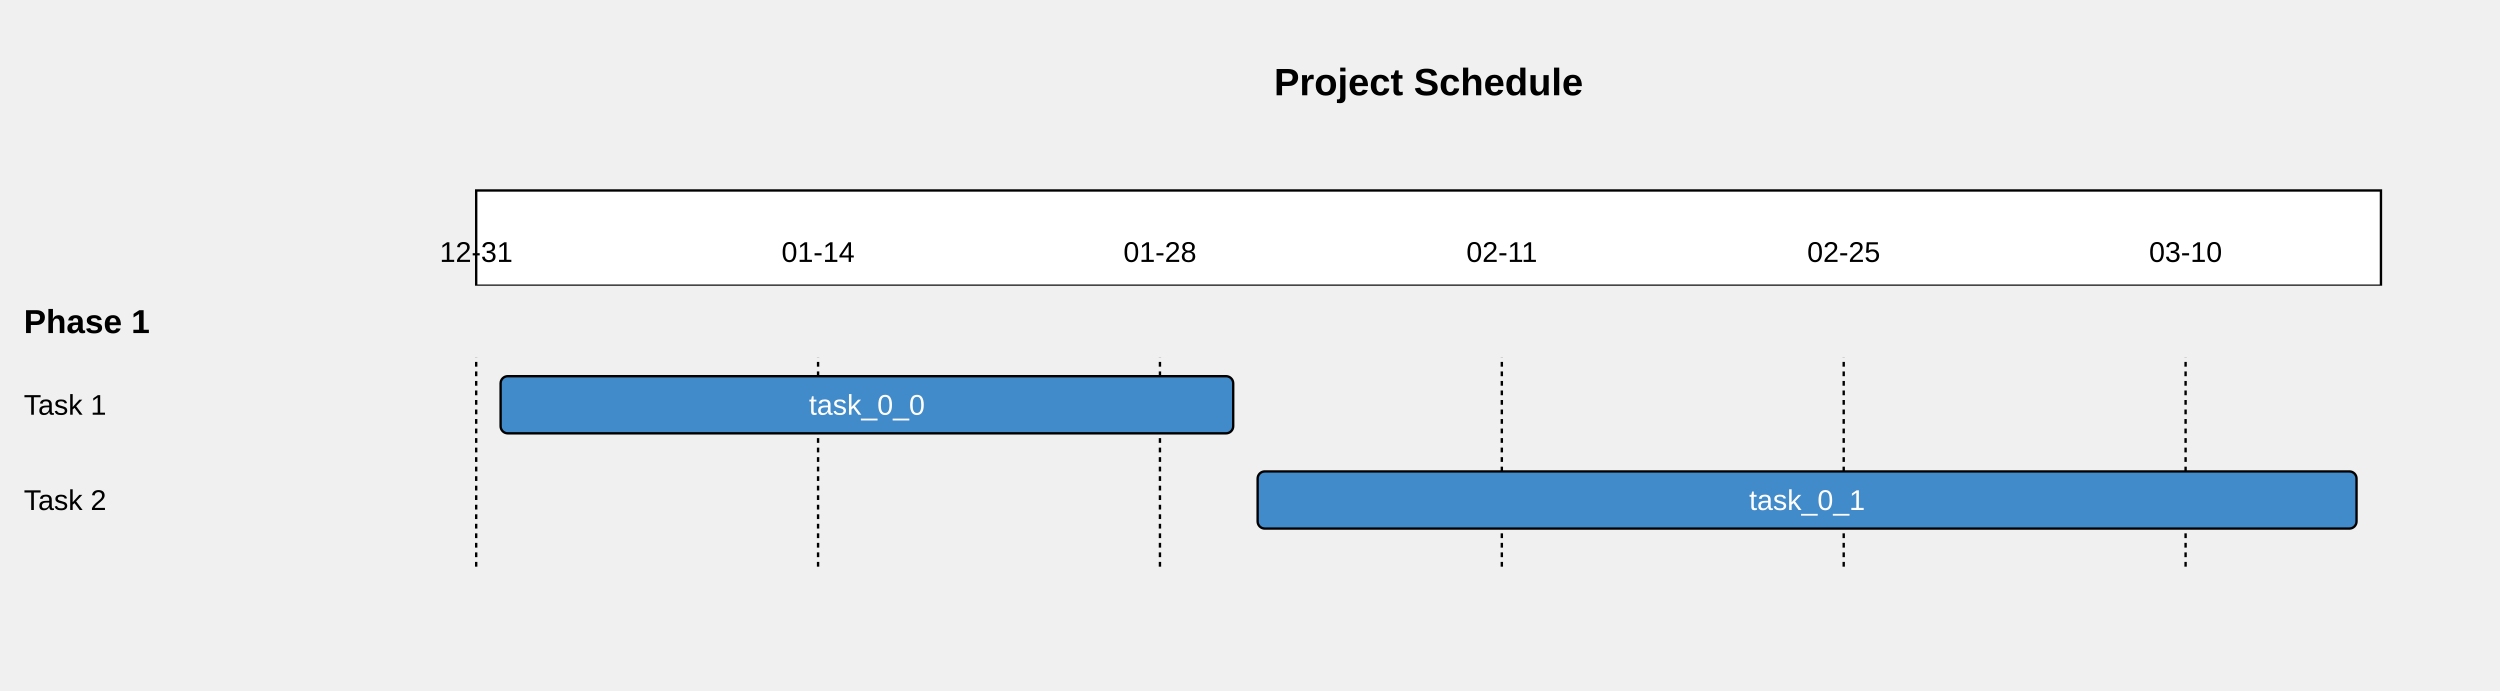
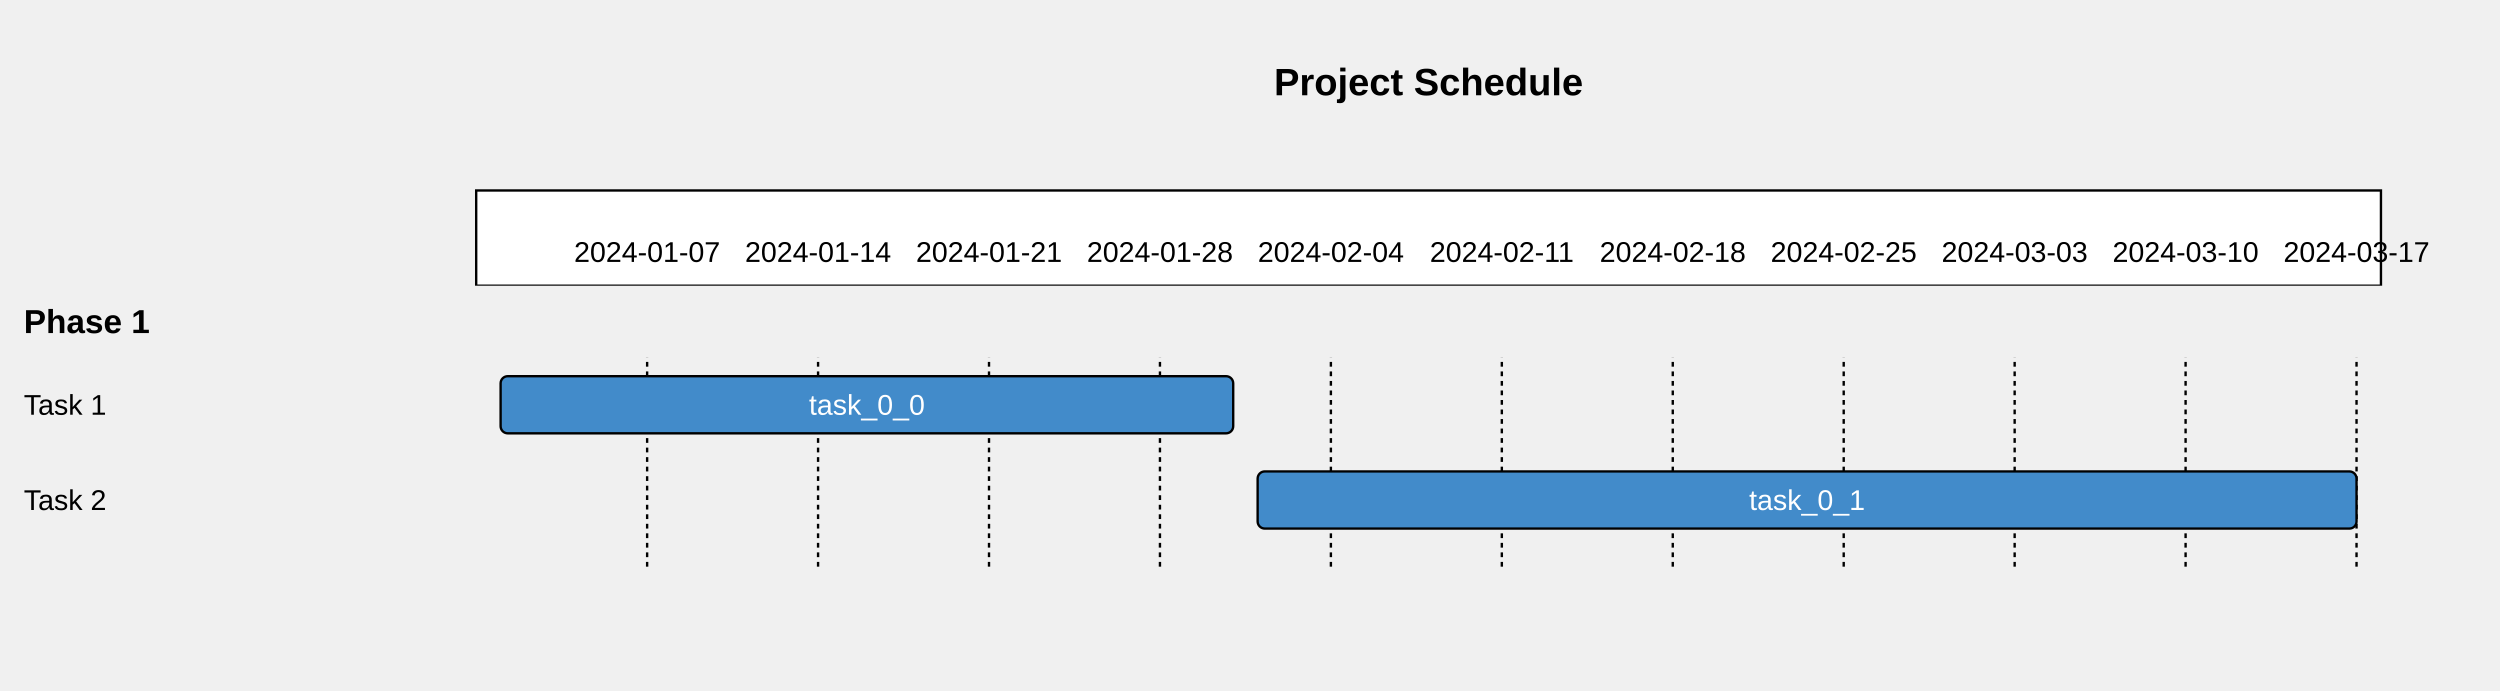
<svg xmlns="http://www.w3.org/2000/svg" width="1050.0" height="290.0" viewBox="0 0 1050 290" version="1.2" baseProfile="tiny">
  <text fill="#000000" x="600.0" y="40.0" text-anchor="middle" font-family="Arial, Helvetica, sans-serif" font-size="16.0" font-weight="bold">Project Schedule</text>
  <rect fill="#ffffff" stroke="#000000" stroke-width="1" x="200.0" y="80.0" width="800.0" height="40.0" />
-   <text fill="#000000" x="200.0" y="110.0" text-anchor="middle" font-family="Arial, Helvetica, sans-serif" font-size="12.0">12-31</text>
-   <text fill="#000000" x="343.59" y="110.0" text-anchor="middle" font-family="Arial, Helvetica, sans-serif" font-size="12.0">01-14</text>
-   <text fill="#000000" x="487.179" y="110.0" text-anchor="middle" font-family="Arial, Helvetica, sans-serif" font-size="12.0">01-28</text>
-   <text fill="#000000" x="630.769" y="110.0" text-anchor="middle" font-family="Arial, Helvetica, sans-serif" font-size="12.0">02-11</text>
-   <text fill="#000000" x="774.359" y="110.0" text-anchor="middle" font-family="Arial, Helvetica, sans-serif" font-size="12.0">02-25</text>
-   <text fill="#000000" x="917.949" y="110.0" text-anchor="middle" font-family="Arial, Helvetica, sans-serif" font-size="12.0">03-10</text>
-   <line stroke="#000000" stroke-width="1" x1="200.0" y1="120.0" x2="200.0" y2="240.0" stroke-dasharray="2,2" />
+   <text fill="#000000" x="271.795" y="110.0" text-anchor="middle" font-family="Arial, Helvetica, sans-serif" font-size="12.0">2024-01-07</text>
+   <text fill="#000000" x="343.59" y="110.0" text-anchor="middle" font-family="Arial, Helvetica, sans-serif" font-size="12.0">2024-01-14</text>
+   <text fill="#000000" x="415.385" y="110.0" text-anchor="middle" font-family="Arial, Helvetica, sans-serif" font-size="12.0">2024-01-21</text>
+   <text fill="#000000" x="487.179" y="110.0" text-anchor="middle" font-family="Arial, Helvetica, sans-serif" font-size="12.0">2024-01-28</text>
+   <text fill="#000000" x="558.974" y="110.0" text-anchor="middle" font-family="Arial, Helvetica, sans-serif" font-size="12.0">2024-02-04</text>
+   <text fill="#000000" x="630.769" y="110.0" text-anchor="middle" font-family="Arial, Helvetica, sans-serif" font-size="12.0">2024-02-11</text>
+   <text fill="#000000" x="702.564" y="110.0" text-anchor="middle" font-family="Arial, Helvetica, sans-serif" font-size="12.0">2024-02-18</text>
+   <text fill="#000000" x="774.359" y="110.0" text-anchor="middle" font-family="Arial, Helvetica, sans-serif" font-size="12.0">2024-02-25</text>
+   <text fill="#000000" x="846.154" y="110.0" text-anchor="middle" font-family="Arial, Helvetica, sans-serif" font-size="12.0">2024-03-03</text>
+   <text fill="#000000" x="917.949" y="110.0" text-anchor="middle" font-family="Arial, Helvetica, sans-serif" font-size="12.0">2024-03-10</text>
+   <text fill="#000000" x="989.744" y="110.0" text-anchor="middle" font-family="Arial, Helvetica, sans-serif" font-size="12.0">2024-03-17</text>
+   <line stroke="#000000" stroke-width="1" x1="271.795" y1="120.0" x2="271.795" y2="240.0" stroke-dasharray="2,2" />
  <line stroke="#000000" stroke-width="1" x1="343.59" y1="120.0" x2="343.59" y2="240.0" stroke-dasharray="2,2" />
+   <line stroke="#000000" stroke-width="1" x1="415.385" y1="120.0" x2="415.385" y2="240.0" stroke-dasharray="2,2" />
  <line stroke="#000000" stroke-width="1" x1="487.179" y1="120.0" x2="487.179" y2="240.0" stroke-dasharray="2,2" />
+   <line stroke="#000000" stroke-width="1" x1="558.974" y1="120.0" x2="558.974" y2="240.0" stroke-dasharray="2,2" />
  <line stroke="#000000" stroke-width="1" x1="630.769" y1="120.0" x2="630.769" y2="240.0" stroke-dasharray="2,2" />
+   <line stroke="#000000" stroke-width="1" x1="702.564" y1="120.0" x2="702.564" y2="240.0" stroke-dasharray="2,2" />
  <line stroke="#000000" stroke-width="1" x1="774.359" y1="120.0" x2="774.359" y2="240.0" stroke-dasharray="2,2" />
+   <line stroke="#000000" stroke-width="1" x1="846.154" y1="120.0" x2="846.154" y2="240.0" stroke-dasharray="2,2" />
  <line stroke="#000000" stroke-width="1" x1="917.949" y1="120.0" x2="917.949" y2="240.0" stroke-dasharray="2,2" />
+   <line stroke="#000000" stroke-width="1" x1="989.744" y1="120.0" x2="989.744" y2="240.0" stroke-dasharray="2,2" />
  <rect fill="#f0f0f0" stroke="none" x="0.0" y="120.0" width="1050.0" height="30.0" />
  <text fill="#000000" x="10.0" y="139.9" font-family="Arial, Helvetica, sans-serif" font-size="14.0" font-weight="bold">Phase 1</text>
  <text fill="#000000" x="10.0" y="174.2" font-family="Arial, Helvetica, sans-serif" font-size="12.0">Task 1</text>
  <rect fill="#428BCA" stroke="#000000" stroke-width="1" x="210.256" y="158.0" width="307.692" height="24.0" rx="3.0" ry="3.0" />
  <text fill="#ffffff" x="364.103" y="174.2" text-anchor="middle" font-family="Arial, Helvetica, sans-serif" font-size="12.0">task_0_0</text>
  <text fill="#000000" x="10.0" y="214.2" font-family="Arial, Helvetica, sans-serif" font-size="12.0">Task 2</text>
  <rect fill="#428BCA" stroke="#000000" stroke-width="1" x="528.205" y="198.0" width="461.538" height="24.0" rx="3.0" ry="3.0" />
  <text fill="#ffffff" x="758.974" y="214.2" text-anchor="middle" font-family="Arial, Helvetica, sans-serif" font-size="12.0">task_0_1</text>
</svg>
